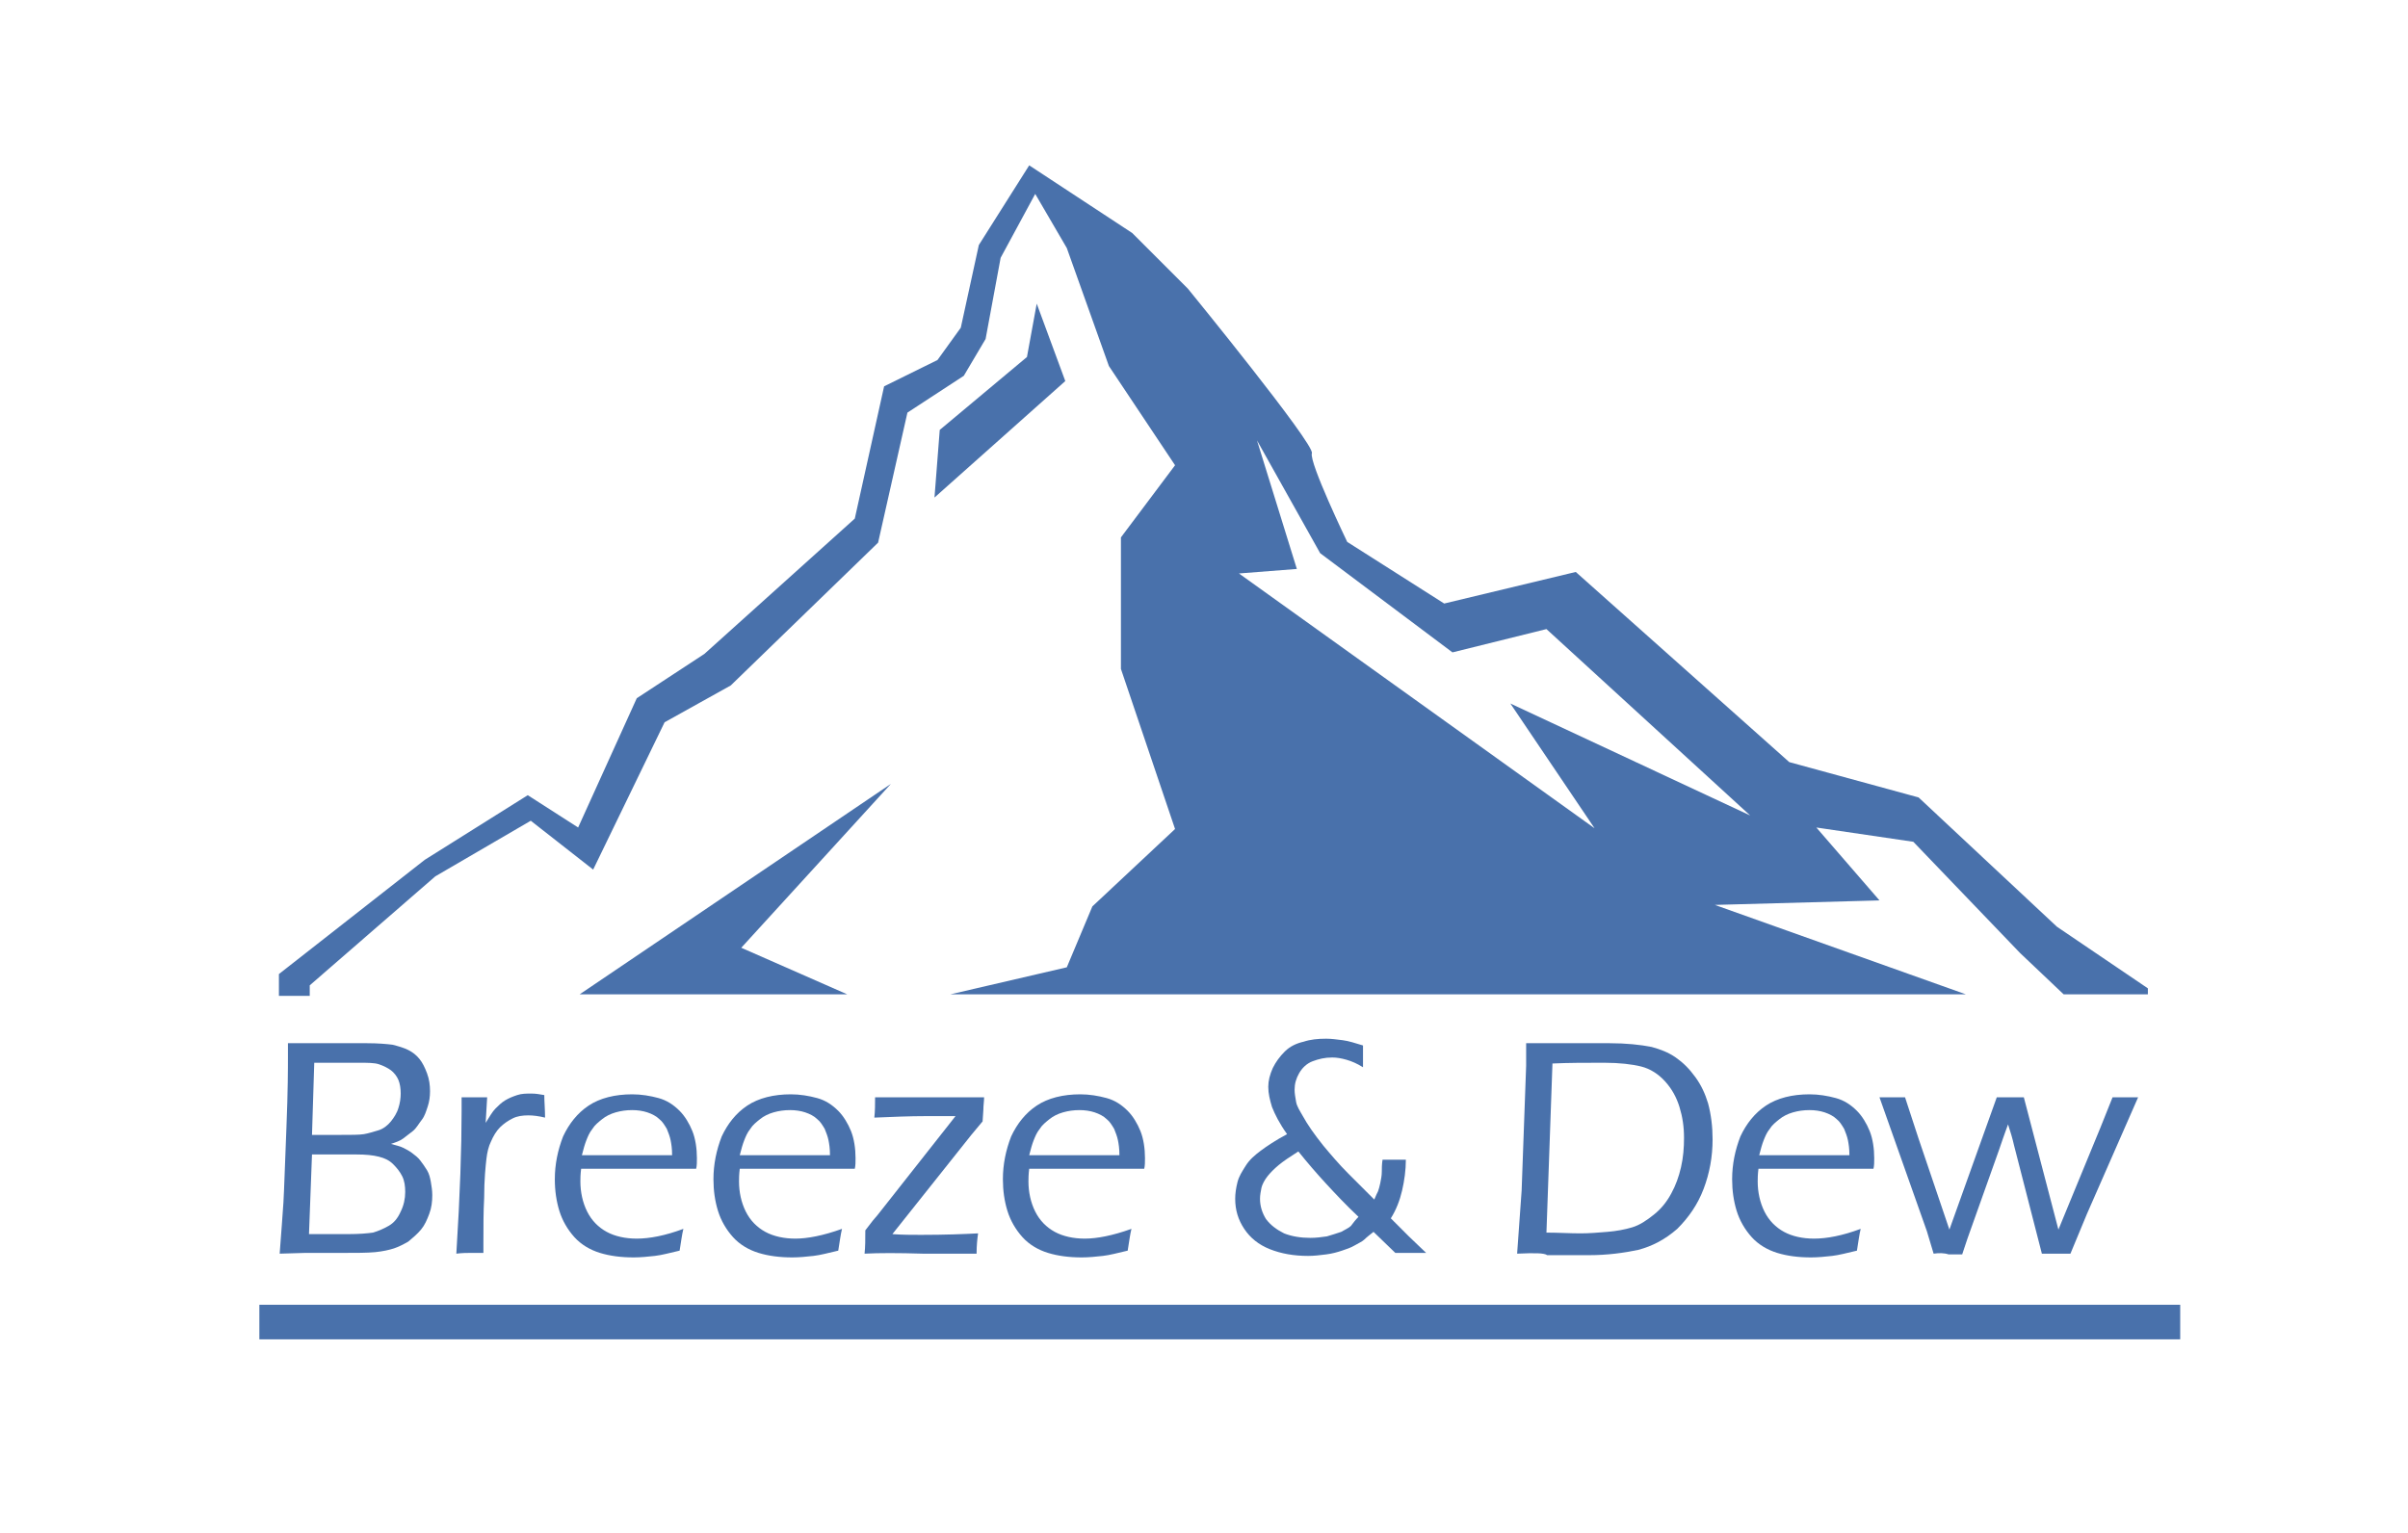
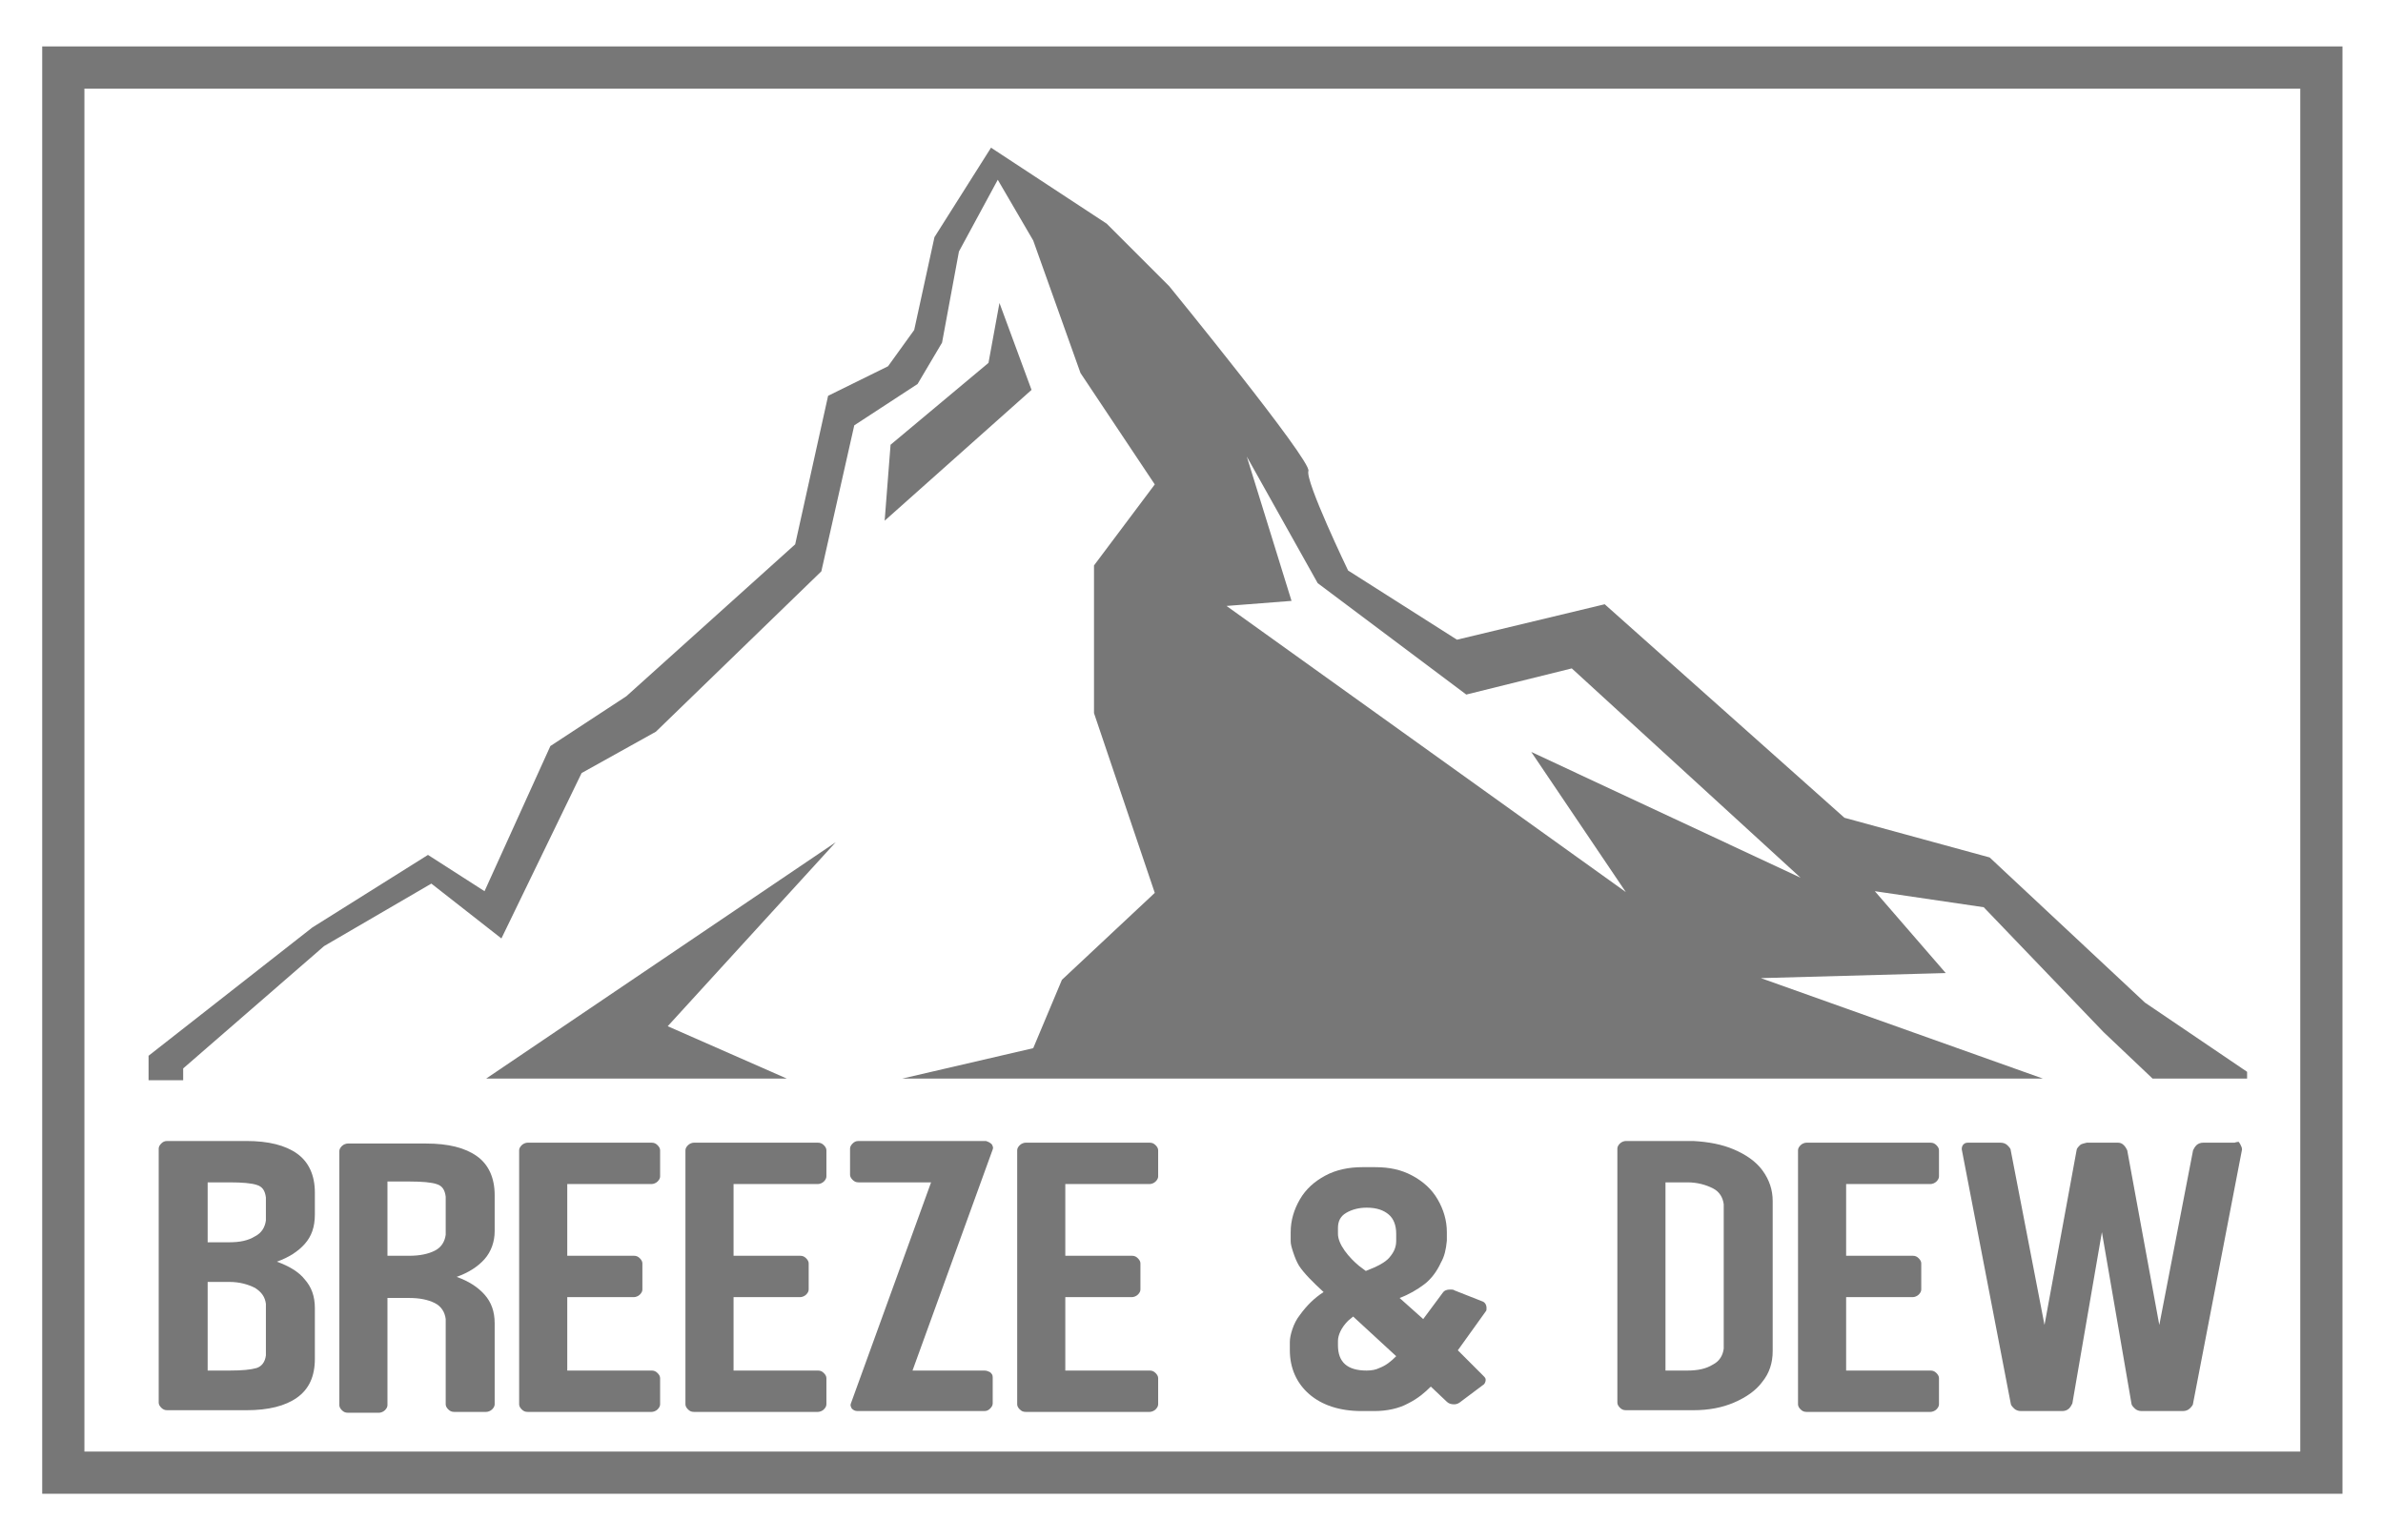
- <svg xmlns="http://www.w3.org/2000/svg" version="1.1" id="svg8" x="0px" y="0px" viewBox="0 0 320.3 203.9" style="enable-background:new 0 0 320.3 203.9;" xml:space="preserve">
+ <svg xmlns="http://www.w3.org/2000/svg" version="1.1" id="svg8" x="0px" y="0px" viewBox="0 0 282.3 182.4" style="enable-background:new 0 0 282.3 182.4;" xml:space="preserve">
  <style type="text/css">
- 	.st0{fill:#4971AB;}
- 	.st1{enable-background:new    ;}
+ 	.st0{fill:#777777;}
+ 	.st1{fill:none;stroke:#777777;stroke-width:5;stroke-miterlimit:10;}
</style>
  <g>
-     <g>
-       <polygon class="st0" points="137.9,40.4 136.6,47.5 125,57.2 124.3,66.2 141.7,50.7   " />
-       <path class="st0" d="M273.6,123.3l-18.4-17.2l-17.2-4.7l-28.4-25.3l-17.5,4.2l-12.9-8.2c0,0-5.1-10.6-4.7-11.8S158,38.4,158,38.4    l-7.4-7.4l-13.7-9l-6.7,10.6l-2.4,11l-3.1,4.3l-7.1,3.5L113.7,69l-20,18l-9,5.9l-7.8,17.2l-6.7-4.3l-13.7,8.6l-19.4,15.2v2.9h4.1    v-1.4l16.7-14.5l12.7-7.4l8.3,6.5l9.5-19.6l8.8-4.9l19.6-19l3.9-17.3l7.5-4.9l2.9-4.9l2-10.8l4.6-8.5l4.2,7.2l5.6,15.7l8.8,13.2    l-7.2,9.6V89l7.2,21.3l-11,10.3l-3.4,8.1l-15.5,3.6h135.1l-33.4-11.9l21.9-0.6l-8.4-9.7l12.9,1.9l14.2,14.8l5.8,5.5h11.2v-0.8    L273.6,123.3z M200.9,93.6l11.2,16.6l-47.3-33.9l7.7-0.6l-5.3-17.1l8.4,15l17.6,13.2l12.5-3.1l27.1,24.8L200.9,93.6z" />
-       <polygon class="st0" points="77.1,132.3 112.7,132.3 98.6,126.1 118.5,104.3   " />
-     </g>
-     <g class="st1">
-       <path class="st0" d="M37.2,166.8c0.2-2.8,0.4-5.1,0.5-6.8s0.2-5.1,0.4-10s0.2-8,0.2-9.3v-1.9c1.8,0,3.2,0,4.2,0c0.8,0,1.8,0,3.2,0    c1.3,0,2.3,0,3.1,0c1.5,0,2.6,0.1,3.4,0.2c0.8,0.2,1.5,0.4,2.1,0.7s1.1,0.7,1.5,1.2s0.7,1.1,1,1.9s0.4,1.6,0.4,2.4    c0,0.7-0.1,1.4-0.3,2c-0.2,0.6-0.4,1.3-0.8,1.8s-0.7,1.1-1.2,1.5s-0.9,0.7-1.3,1s-1,0.5-1.6,0.7c0.7,0.2,1.2,0.3,1.6,0.5    s0.8,0.4,1.2,0.7s0.8,0.6,1.1,1s0.6,0.8,0.9,1.3s0.4,1,0.5,1.5c0.1,0.6,0.2,1.2,0.2,1.8c0,0.9-0.1,1.7-0.4,2.5s-0.6,1.5-1.1,2.1    s-1.1,1.1-1.7,1.6c-0.7,0.4-1.3,0.7-1.9,0.9s-1.5,0.4-2.5,0.5c-1.1,0.1-2.5,0.1-4.2,0.1h-5.1L37.2,166.8z M41.1,164.2h5.2    c1.5,0,2.6-0.1,3.3-0.2c0.7-0.2,1.4-0.5,2.1-0.9s1.2-1,1.6-1.9c0.4-0.8,0.6-1.7,0.6-2.6c0-0.8-0.1-1.5-0.4-2.1s-0.7-1.1-1.2-1.6    s-1.1-0.8-1.9-1s-1.7-0.3-3.1-0.3h-5.8L41.1,164.2z M41.5,151h3.6c1.6,0,2.7,0,3.3-0.1c0.6-0.1,1.2-0.3,1.9-0.5s1.3-0.7,1.7-1.2    s0.8-1.1,1-1.8c0.2-0.6,0.3-1.3,0.3-1.9c0-0.7-0.1-1.3-0.3-1.8s-0.6-1-1-1.3s-1-0.6-1.6-0.8s-1.5-0.2-2.7-0.2h-5.9L41.5,151z" />
-       <path class="st0" d="M60.7,166.8c0.5-7.9,0.7-14.2,0.7-18.9V146c0.7,0,1.2,0,1.7,0s1.1,0,1.7,0l-0.2,3.4c0.5-0.8,0.9-1.5,1.3-1.9    s0.8-0.8,1.3-1.1s1-0.5,1.6-0.7s1.2-0.2,1.9-0.2c0.6,0,1.1,0.1,1.7,0.2c0,0.9,0.1,1.9,0.1,3c-0.8-0.2-1.6-0.3-2.2-0.3    c-0.8,0-1.5,0.1-2.1,0.4s-1.2,0.7-1.7,1.2s-0.9,1.2-1.2,1.9c-0.3,0.6-0.5,1.4-0.6,2.3s-0.3,2.7-0.3,5.2c-0.1,1.8-0.1,3.8-0.1,5.9    v1.4c-0.7,0-1.3,0-1.7,0C62.1,166.7,61.5,166.7,60.7,166.8z" />
-       <path class="st0" d="M90.9,163.5c-0.2,0.8-0.3,1.7-0.5,2.9c-1.3,0.3-2.4,0.6-3.3,0.7c-0.9,0.1-1.9,0.2-2.8,0.2    c-1.7,0-3.2-0.2-4.5-0.6c-1.3-0.4-2.5-1.1-3.4-2.1s-1.6-2.2-2-3.5s-0.6-2.7-0.6-4.2c0-2,0.4-3.9,1.1-5.7c0.8-1.7,1.9-3.1,3.4-4.1    s3.5-1.5,5.8-1.5c1.2,0,2.4,0.2,3.5,0.5s2,0.9,2.8,1.7c0.7,0.7,1.3,1.7,1.7,2.7s0.6,2.3,0.6,3.6c0,0.5,0,1-0.1,1.4H77.3    c-0.1,0.8-0.1,1.3-0.1,1.7c0,1.4,0.3,2.8,0.9,4s1.5,2.1,2.6,2.7s2.5,0.9,4,0.9C86.4,164.8,88.5,164.4,90.9,163.5z M77.4,153.7h12    c0-0.9-0.1-1.5-0.2-2s-0.3-1-0.5-1.5c-0.3-0.5-0.6-1-1-1.3c-0.4-0.4-1-0.7-1.6-0.9s-1.3-0.3-2-0.3c-0.8,0-1.5,0.1-2.2,0.3    s-1.3,0.5-1.8,0.9s-1,0.8-1.3,1.3c-0.4,0.5-0.6,1-0.8,1.5S77.6,152.9,77.4,153.7z" />
-       <path class="st0" d="M112,163.5c-0.2,0.8-0.3,1.7-0.5,2.9c-1.3,0.3-2.4,0.6-3.3,0.7c-0.9,0.1-1.9,0.2-2.8,0.2    c-1.7,0-3.2-0.2-4.5-0.6c-1.3-0.4-2.5-1.1-3.4-2.1s-1.6-2.2-2-3.5s-0.6-2.7-0.6-4.2c0-2,0.4-3.9,1.1-5.7c0.8-1.7,1.9-3.1,3.4-4.1    s3.5-1.5,5.8-1.5c1.2,0,2.4,0.2,3.5,0.5s2,0.9,2.8,1.7c0.7,0.7,1.3,1.7,1.7,2.7s0.6,2.3,0.6,3.6c0,0.5,0,1-0.1,1.4H98.4    c-0.1,0.8-0.1,1.3-0.1,1.7c0,1.4,0.3,2.8,0.9,4s1.5,2.1,2.6,2.7s2.5,0.9,4,0.9C107.4,164.8,109.5,164.4,112,163.5z M98.4,153.7h12    c0-0.9-0.1-1.5-0.2-2s-0.3-1-0.5-1.5c-0.3-0.5-0.6-1-1-1.3c-0.4-0.4-1-0.7-1.6-0.9s-1.3-0.3-2-0.3c-0.8,0-1.5,0.1-2.2,0.3    s-1.3,0.5-1.8,0.9s-1,0.8-1.3,1.3c-0.4,0.5-0.6,1-0.8,1.5S98.6,152.9,98.4,153.7z" />
-       <path class="st0" d="M115,166.8c0.1-0.9,0.1-1.9,0.1-3.1l1-1.3c0.2-0.2,0.4-0.5,0.6-0.7l10.4-13.2c-1.2,0-2.5,0-3.9,0    c-2.2,0-4.5,0.1-6.9,0.2c0.1-0.9,0.1-1.8,0.1-2.7c2.2,0,4.7,0,7.5,0c2.5,0,4.9,0,7,0c0,0.5-0.1,1.1-0.1,1.7l-0.1,1.5    c-0.5,0.6-1,1.2-1.5,1.8l-10.5,13.2c1.3,0.1,2.6,0.1,3.8,0.1c3.2,0,5.7-0.1,7.6-0.2c-0.1,0.7-0.2,1.6-0.2,2.7c-2.2,0-4.6,0-7.2,0    C119.5,166.7,116.9,166.7,115,166.8z" />
-       <path class="st0" d="M150.5,163.5c-0.2,0.8-0.3,1.7-0.5,2.9c-1.3,0.3-2.4,0.6-3.3,0.7c-0.9,0.1-1.9,0.2-2.8,0.2    c-1.7,0-3.2-0.2-4.5-0.6c-1.3-0.4-2.5-1.1-3.4-2.1s-1.6-2.2-2-3.5s-0.6-2.7-0.6-4.2c0-2,0.4-3.9,1.1-5.7c0.8-1.7,1.9-3.1,3.4-4.1    s3.5-1.5,5.8-1.5c1.2,0,2.4,0.2,3.5,0.5s2,0.9,2.8,1.7c0.7,0.7,1.3,1.7,1.7,2.7s0.6,2.3,0.6,3.6c0,0.5,0,1-0.1,1.4h-15.3    c-0.1,0.8-0.1,1.3-0.1,1.7c0,1.4,0.3,2.8,0.9,4c0.6,1.2,1.5,2.1,2.6,2.7s2.5,0.9,4,0.9C145.9,164.8,148,164.4,150.5,163.5z     M136.9,153.7h12c0-0.9-0.1-1.5-0.2-2s-0.3-1-0.5-1.5c-0.3-0.5-0.6-1-1-1.3c-0.4-0.4-1-0.7-1.6-0.9s-1.3-0.3-2-0.3    c-0.8,0-1.5,0.1-2.2,0.3s-1.3,0.5-1.8,0.9s-1,0.8-1.3,1.3c-0.4,0.5-0.6,1-0.8,1.5S137.1,152.9,136.9,153.7z" />
-       <path class="st0" d="M183.9,154.3c0.7,0,1.2,0,1.6,0c0.4,0,0.9,0,1.5,0c0,1.4-0.2,2.8-0.5,4.1s-0.8,2.6-1.5,3.7    c0.8,0.8,1.6,1.6,2.4,2.4c0.8,0.8,1.6,1.5,2.3,2.2c-1,0-1.7,0-2.1,0c-0.6,0-1.3,0-2,0l-2.9-2.8c-0.5,0.4-0.9,0.7-1.2,1    s-0.8,0.5-1.3,0.8s-1.1,0.5-1.7,0.7c-0.6,0.2-1.3,0.4-2.1,0.5s-1.6,0.2-2.4,0.2c-1.9,0-3.6-0.3-5.1-0.9s-2.6-1.5-3.4-2.7    c-0.8-1.2-1.2-2.5-1.2-4c0-0.7,0.1-1.4,0.3-2.2s0.6-1.4,1.1-2.2s1.2-1.4,2-2s2-1.4,3.5-2.2c-1-1.4-1.6-2.6-2-3.6    c-0.3-1-0.5-1.8-0.5-2.7c0-0.8,0.2-1.6,0.6-2.5c0.4-0.8,0.9-1.5,1.6-2.2s1.6-1.1,2.5-1.3c0.9-0.3,1.9-0.4,3-0.4    c0.7,0,1.4,0.1,2.2,0.2c0.8,0.1,1.7,0.4,2.7,0.7c0,1.4,0,2.3,0,2.9c-0.8-0.5-1.5-0.8-2.2-1s-1.3-0.3-1.9-0.3c-1,0-1.8,0.2-2.6,0.5    s-1.4,0.9-1.8,1.6s-0.6,1.4-0.6,2.2c0,0.5,0.1,1,0.2,1.6s0.5,1.2,0.9,1.9c0.6,1.1,1.5,2.4,2.7,3.9c1,1.2,2.1,2.5,3.3,3.7    c0.5,0.5,1.6,1.6,3.5,3.5c0.2-0.5,0.4-0.9,0.5-1.1c0.1-0.3,0.2-0.6,0.3-1.1s0.2-1,0.2-1.5C183.8,155.5,183.8,154.9,183.9,154.3z     M180.7,161.9c-1.7-1.6-3.1-3.1-4.3-4.4c-1.2-1.3-2.5-2.8-3.7-4.3c-1.1,0.7-2,1.3-2.6,1.8s-1.1,1-1.5,1.5s-0.7,1.1-0.8,1.5    c-0.1,0.5-0.2,1-0.2,1.5c0,1,0.3,1.9,0.8,2.7c0.6,0.8,1.4,1.4,2.4,1.9c1,0.4,2.2,0.6,3.5,0.6c0.8,0,1.5-0.1,2.2-0.2    c0.7-0.2,1.3-0.4,1.9-0.6c0.5-0.3,1-0.5,1.3-0.8C180,162.7,180.3,162.3,180.7,161.9z" />
-       <path class="st0" d="M201.8,166.8l0.6-8.4l0.6-16.6c0-0.7,0-1.7,0-3c1.7,0,3.1,0,4.3,0c0.7,0,1.9,0,3.5,0s2.7,0,3.3,0    c2.2,0,4.1,0.2,5.6,0.5c1.1,0.3,2.2,0.7,3.2,1.4s1.8,1.5,2.6,2.6s1.3,2.2,1.7,3.5c0.4,1.5,0.6,3.1,0.6,4.8c0,2.3-0.4,4.5-1.2,6.6    s-2,3.8-3.5,5.3c-1.6,1.4-3.3,2.3-5.2,2.8c-1.9,0.4-4.1,0.7-6.5,0.7h-5.6C205.4,166.7,204.1,166.7,201.8,166.8z M205.7,164    c1.6,0,3.1,0.1,4.5,0.1c1.2,0,2.4-0.1,3.6-0.2s2.3-0.3,3.3-0.6s1.9-0.9,2.9-1.7s1.7-1.7,2.3-2.8s1-2.2,1.3-3.5s0.4-2.6,0.4-3.9    c0-1.5-0.2-2.8-0.6-4.1s-1-2.4-1.9-3.4s-2-1.7-3.2-2s-2.9-0.5-4.9-0.5c-2.5,0-4.8,0-6.9,0.1L205.7,164z" />
-       <path class="st0" d="M247.5,163.5c-0.2,0.8-0.3,1.7-0.5,2.9c-1.3,0.3-2.4,0.6-3.3,0.7c-0.9,0.1-1.9,0.2-2.8,0.2    c-1.7,0-3.2-0.2-4.5-0.6c-1.3-0.4-2.5-1.1-3.4-2.1s-1.6-2.2-2-3.5s-0.6-2.7-0.6-4.2c0-2,0.4-3.9,1.1-5.7c0.8-1.7,1.9-3.1,3.4-4.1    s3.5-1.5,5.8-1.5c1.2,0,2.4,0.2,3.5,0.5s2,0.9,2.8,1.7c0.7,0.7,1.3,1.7,1.7,2.7s0.6,2.3,0.6,3.6c0,0.5,0,1-0.1,1.4h-15.3    c-0.1,0.8-0.1,1.3-0.1,1.7c0,1.4,0.3,2.8,0.9,4s1.5,2.1,2.6,2.7s2.5,0.9,4,0.9C243,164.8,245.1,164.4,247.5,163.5z M234,153.7h12    c0-0.9-0.1-1.5-0.2-2s-0.3-1-0.5-1.5c-0.3-0.5-0.6-1-1-1.3c-0.4-0.4-1-0.7-1.6-0.9s-1.3-0.3-2-0.3c-0.8,0-1.5,0.1-2.2,0.3    s-1.3,0.5-1.8,0.9s-1,0.8-1.3,1.3c-0.4,0.5-0.6,1-0.8,1.5S234.2,152.9,234,153.7z" />
-       <path class="st0" d="M257.2,166.8l-0.9-3L250,146c0.7,0,1.3,0,1.8,0c0.4,0,1,0,1.6,0l1.8,5.5l4.1,12.1l6.3-17.6c0.7,0,1.3,0,1.8,0    s1.1,0,1.8,0l4.6,17.6l5.6-13.6l1.6-4c0.7,0,1.3,0,1.7,0h1.7l-6.8,15.5l-2.2,5.3c-0.7,0-1.3,0-1.8,0c-0.6,0-1.2,0-2,0l-3.7-14.4    c-0.2-0.9-0.5-1.9-0.8-2.8l-0.4,1.1c-0.1,0.3-0.4,1.1-0.8,2.3l-4.2,11.8c-0.2,0.6-0.4,1.2-0.7,2.1c-0.7,0-1.3,0-1.8,0    C258.6,166.7,257.9,166.7,257.2,166.8z" />
-     </g>
-     <rect x="34.5" y="173.6" class="st0" width="255.5" height="4.6" />
+     <polygon class="st0" points="118.4,35.9 117.1,43 105.5,52.7 104.8,61.7 122.2,46.2  " />
+     <path class="st0" d="M254.1,118.8l-18.4-17.2l-17.2-4.7l-28.4-25.3l-17.5,4.2l-12.9-8.2c0,0-5.1-10.6-4.7-11.8   s-16.5-21.9-16.5-21.9l-7.4-7.4l-13.7-9l-6.7,10.6l-2.4,11l-3.1,4.3l-7.1,3.5l-3.9,17.6l-20,18l-9,5.9l-7.8,17.2l-6.7-4.3L37,109.9   l-19.4,15.2v2.9h4.1v-1.4l16.7-14.5l12.7-7.4l8.3,6.5l9.5-19.6l8.8-4.9l19.6-19l3.9-17.3l7.5-4.9l2.9-4.9l2-10.8l4.6-8.5l4.2,7.2   l5.6,15.7l8.8,13.2l-7.2,9.6v17.5l7.2,21.3l-11,10.3l-3.4,8.1l-15.5,3.6H242l-33.4-11.9l21.9-0.6l-8.4-9.7l12.9,1.9l14.2,14.8   l5.8,5.5h11.2V127L254.1,118.8z M181.4,89.1l11.2,16.6l-47.3-33.9l7.7-0.6l-5.3-17.1l8.4,15l17.6,13.2l12.5-3.1l27.1,24.8   L181.4,89.1z" />
+     <polygon class="st0" points="57.6,127.8 93.2,127.8 79.1,121.6 99,99.8  " />
+   </g>
+   <rect x="7.5" y="8" class="st1" width="267.5" height="166.5" />
+   <g>
+     <path class="st0" d="M36.1,147.4c-0.8,0.9-1.9,1.6-3.3,2.1c1.4,0.5,2.6,1.2,3.3,2.1c0.8,0.9,1.2,2,1.2,3.4v6c0,2.1-0.7,3.6-2.1,4.6   c-1.4,1-3.4,1.5-6,1.5h-4.6h-3.3h-1.5c-0.3,0-0.5-0.1-0.7-0.3c-0.2-0.2-0.3-0.4-0.3-0.6v-30.1c0-0.2,0.1-0.4,0.3-0.6   c0.2-0.2,0.4-0.3,0.7-0.3h1.5h3.3h4.6c2.6,0,4.6,0.5,6,1.5c1.4,1,2.1,2.6,2.1,4.6v2.6C37.3,145.4,36.9,146.5,36.1,147.4z    M24.6,140.1v7.1h2.6c1.2,0,2.2-0.2,3-0.7c0.8-0.4,1.2-1.1,1.3-1.9v-2.7c-0.1-0.8-0.4-1.3-1.1-1.5c-0.6-0.2-1.7-0.3-3.2-0.3H24.6z    M31.5,154.5c-0.1-0.8-0.5-1.4-1.3-1.9c-0.8-0.4-1.8-0.7-3-0.7h-2.6v10.5h2.6c1.5,0,2.5-0.1,3.2-0.3c0.6-0.2,1-0.7,1.1-1.5V154.5z" />
+     <path class="st0" d="M57.4,149.2c-0.8,0.9-1.9,1.6-3.3,2.1c1.4,0.5,2.5,1.2,3.3,2.1c0.8,0.9,1.2,2,1.2,3.4v7.4v2.2   c0,0.2-0.1,0.4-0.3,0.6c-0.2,0.2-0.5,0.3-0.7,0.3h-3.8c-0.3,0-0.5-0.1-0.7-0.3c-0.2-0.2-0.3-0.4-0.3-0.6v-2.2v-0.9v-7   c-0.1-0.8-0.5-1.5-1.3-1.9c-0.8-0.4-1.8-0.6-3-0.6h-2.6v12.7c0,0.2-0.1,0.4-0.3,0.6c-0.2,0.2-0.5,0.3-0.7,0.3h-3.7   c-0.3,0-0.5-0.1-0.7-0.3c-0.2-0.2-0.3-0.4-0.3-0.6v-30.1c0-0.2,0.1-0.4,0.3-0.6c0.2-0.2,0.5-0.3,0.7-0.3h1.4h3.3h4.6   c2.6,0,4.6,0.5,6,1.5c1.4,1,2.1,2.6,2.1,4.6v4.3C58.6,147.1,58.2,148.3,57.4,149.2z M45.9,140.1v8.7h2.6c1.2,0,2.2-0.2,3-0.6   c0.8-0.4,1.2-1.1,1.3-1.9v-4.5c-0.1-0.8-0.4-1.3-1.1-1.5c-0.6-0.2-1.7-0.3-3.2-0.3H45.9z" />
+     <path class="st0" d="M67.2,140.1v8.7h7.9c0.3,0,0.5,0.1,0.7,0.3c0.2,0.2,0.3,0.4,0.3,0.6v3.1c0,0.2-0.1,0.4-0.3,0.6   c-0.2,0.2-0.5,0.3-0.7,0.3h-7.9v8.7h10c0.3,0,0.5,0.1,0.7,0.3c0.2,0.2,0.3,0.4,0.3,0.6v3.1c0,0.2-0.1,0.4-0.3,0.6   c-0.2,0.2-0.5,0.3-0.7,0.3h-10h-2.7h-2c-0.3,0-0.5-0.1-0.7-0.3c-0.2-0.2-0.3-0.4-0.3-0.6v-30.1c0-0.2,0.1-0.4,0.3-0.6   c0.2-0.2,0.5-0.3,0.7-0.3h2h2.7h10c0.3,0,0.5,0.1,0.7,0.3c0.2,0.2,0.3,0.4,0.3,0.6v3.1c0,0.2-0.1,0.4-0.3,0.6   c-0.2,0.2-0.5,0.3-0.7,0.3H67.2z" />
+     <path class="st0" d="M86.9,140.1v8.7h7.9c0.3,0,0.5,0.1,0.7,0.3c0.2,0.2,0.3,0.4,0.3,0.6v3.1c0,0.2-0.1,0.4-0.3,0.6   c-0.2,0.2-0.5,0.3-0.7,0.3h-7.9v8.7h10c0.3,0,0.5,0.1,0.7,0.3c0.2,0.2,0.3,0.4,0.3,0.6v3.1c0,0.2-0.1,0.4-0.3,0.6   c-0.2,0.2-0.5,0.3-0.7,0.3h-10h-2.7h-2c-0.3,0-0.5-0.1-0.7-0.3c-0.2-0.2-0.3-0.4-0.3-0.6v-30.1c0-0.2,0.1-0.4,0.3-0.6   c0.2-0.2,0.5-0.3,0.7-0.3h2h2.7h10c0.3,0,0.5,0.1,0.7,0.3c0.2,0.2,0.3,0.4,0.3,0.6v3.1c0,0.2-0.1,0.4-0.3,0.6   c-0.2,0.2-0.5,0.3-0.7,0.3H86.9z" />
+     <path class="st0" d="M117.5,135.6c0.1,0.2,0.2,0.4,0.1,0.6l-9.5,26.2h8.5c0.3,0,0.5,0.1,0.7,0.2c0.2,0.2,0.3,0.3,0.3,0.6v3.1   c0,0.2-0.1,0.4-0.3,0.6c-0.2,0.2-0.4,0.3-0.7,0.3h-10.2h-2.5h-2.3c-0.3,0-0.5-0.1-0.7-0.3c-0.1-0.2-0.2-0.4-0.1-0.6l9.5-26.2h-8.6   c-0.3,0-0.5-0.1-0.7-0.3c-0.2-0.2-0.3-0.4-0.3-0.6v-3.1c0-0.2,0.1-0.4,0.3-0.6c0.2-0.2,0.4-0.3,0.7-0.3H112h2.4h2.4   C117.1,135.3,117.3,135.4,117.5,135.6z" />
+     <path class="st0" d="M126.2,140.1v8.7h7.9c0.3,0,0.5,0.1,0.7,0.3c0.2,0.2,0.3,0.4,0.3,0.6v3.1c0,0.2-0.1,0.4-0.3,0.6   c-0.2,0.2-0.5,0.3-0.7,0.3h-7.9v8.7h10c0.3,0,0.5,0.1,0.7,0.3c0.2,0.2,0.3,0.4,0.3,0.6v3.1c0,0.2-0.1,0.4-0.3,0.6   c-0.2,0.2-0.5,0.3-0.7,0.3h-10h-2.7h-2c-0.3,0-0.5-0.1-0.7-0.3c-0.2-0.2-0.3-0.4-0.3-0.6v-30.1c0-0.2,0.1-0.4,0.3-0.6   c0.2-0.2,0.5-0.3,0.7-0.3h2h2.7h10c0.3,0,0.5,0.1,0.7,0.3c0.2,0.2,0.3,0.4,0.3,0.6v3.1c0,0.2-0.1,0.4-0.3,0.6   c-0.2,0.2-0.5,0.3-0.7,0.3H126.2z" />
+     <path class="st0" d="M175.7,163c0.2,0.2,0.3,0.3,0.3,0.5c0,0.2-0.1,0.5-0.3,0.6l-2.8,2.1c-0.3,0.2-0.5,0.2-0.7,0.2   c-0.3,0-0.6-0.1-0.8-0.3l-1.9-1.8c-0.7,0.7-1.5,1.4-2.7,2c-1.1,0.6-2.5,0.9-4,0.9h-1.5c-2.6,0-4.7-0.7-6.2-2s-2.3-3.1-2.3-5.2v-0.5   v-0.1v-0.4c0-0.4,0.1-0.9,0.3-1.5c0.2-0.6,0.5-1.2,0.9-1.7c0.8-1.1,1.7-2,2.8-2.7c-1.3-1.2-2.3-2.2-2.9-3.1c-0.3-0.5-0.5-1-0.7-1.6   c-0.2-0.6-0.3-1-0.3-1.3v-0.1v-0.1V146c0-1.4,0.4-2.7,1.1-3.9c0.7-1.2,1.7-2.1,3-2.8c1.3-0.7,2.8-1,4.4-1h1.5c1.7,0,3.1,0.3,4.4,1   c1.3,0.7,2.3,1.6,3,2.8c0.7,1.2,1.1,2.5,1.1,3.9v0.8v0.2v0c-0.1,1.1-0.3,1.9-0.7,2.6c-0.5,1.1-1.2,2-2,2.6   c-0.8,0.6-1.8,1.2-2.9,1.6l2.8,2.5l2.3-3.1c0.2-0.3,0.5-0.4,0.9-0.4c0.2,0,0.4,0,0.5,0.1l3.3,1.3c0.3,0.1,0.5,0.4,0.5,0.8   c0,0.2,0,0.3-0.1,0.4l-3.3,4.6L175.7,163z M161.8,150.6c1.3-0.5,2.3-1,2.8-1.6c0.6-0.7,0.8-1.3,0.8-2v0v-0.2v-0.6   c0-1-0.3-1.8-0.9-2.3c-0.6-0.5-1.4-0.8-2.6-0.8c-0.9,0-1.7,0.2-2.4,0.6c-0.7,0.4-1,1-1,1.8v0.5v0.1v0.1c0,0.6,0.3,1.3,0.8,2   c0.5,0.7,1.1,1.3,1.7,1.8L161.8,150.6z M165.4,160.7l-5.1-4.7l-0.6,0.5c-0.8,0.8-1.2,1.7-1.2,2.4v0.4v0.1c0,2,1.1,3,3.4,3   c0.6,0,1.1-0.1,1.5-0.3C164.2,161.8,164.8,161.3,165.4,160.7z" />
+     <path class="st0" d="M205.4,136.2c1.4,0.6,2.6,1.4,3.4,2.5s1.2,2.3,1.2,3.6v17.8c0,1.4-0.4,2.6-1.2,3.6c-0.8,1.1-2,1.9-3.4,2.5   s-3,0.9-4.8,0.9h-3.3H194h-1.4c-0.3,0-0.5-0.1-0.7-0.3c-0.2-0.2-0.3-0.4-0.3-0.6v-30.1c0-0.2,0.1-0.4,0.3-0.6   c0.2-0.2,0.5-0.3,0.7-0.3h1.4h3.3h3.3C202.4,135.3,204,135.6,205.4,136.2z M204.2,142.7c-0.1-0.8-0.5-1.5-1.3-1.9   c-0.8-0.4-1.8-0.7-3-0.7h-2.6v22.3h2.6c1.2,0,2.2-0.2,3-0.7c0.8-0.4,1.2-1.1,1.3-1.9V142.7z" />
+     <path class="st0" d="M218.7,140.1v8.7h7.9c0.3,0,0.5,0.1,0.7,0.3s0.3,0.4,0.3,0.6v3.1c0,0.2-0.1,0.4-0.3,0.6   c-0.2,0.2-0.5,0.3-0.7,0.3h-7.9v8.7h10c0.3,0,0.5,0.1,0.7,0.3s0.3,0.4,0.3,0.6v3.1c0,0.2-0.1,0.4-0.3,0.6s-0.5,0.3-0.7,0.3h-10H216   h-2c-0.3,0-0.5-0.1-0.7-0.3c-0.2-0.2-0.3-0.4-0.3-0.6v-30.1c0-0.2,0.1-0.4,0.3-0.6c0.2-0.2,0.5-0.3,0.7-0.3h2h2.7h10   c0.3,0,0.5,0.1,0.7,0.3s0.3,0.4,0.3,0.6v3.1c0,0.2-0.1,0.4-0.3,0.6s-0.5,0.3-0.7,0.3H218.7z" />
+     <path class="st0" d="M265.2,135.3c0,0,0.1,0.1,0.2,0.3s0.2,0.4,0.2,0.6l-5.8,30.1c0,0.2-0.2,0.4-0.4,0.6s-0.5,0.3-0.8,0.3h-0.9   h-3.9h-0.1c-0.3,0-0.6-0.1-0.8-0.3s-0.4-0.4-0.4-0.6l-3.5-20.3l-3.5,20.3c-0.1,0.2-0.2,0.4-0.4,0.6c-0.2,0.2-0.5,0.3-0.8,0.3h-0.1   h-3.9h-0.9c-0.3,0-0.6-0.1-0.8-0.3c-0.2-0.2-0.4-0.4-0.4-0.6l-5.8-30.1v-0.1c0-0.2,0.1-0.4,0.2-0.5c0.2-0.2,0.4-0.2,0.6-0.2h3.8   c0.3,0,0.6,0.1,0.8,0.3c0.2,0.2,0.4,0.4,0.4,0.6l4,20.7l3.8-20.7c0-0.2,0.2-0.4,0.4-0.6c0.2-0.2,0.5-0.2,0.8-0.3h0.1h3.5h0.1   c0.3,0,0.5,0.1,0.7,0.3c0.2,0.2,0.3,0.4,0.4,0.6l3.8,20.7l4-20.7c0.1-0.2,0.2-0.4,0.4-0.6c0.2-0.2,0.5-0.3,0.8-0.3h3.7   C265,135.3,265.2,135.3,265.2,135.3z" />
  </g>
</svg>
